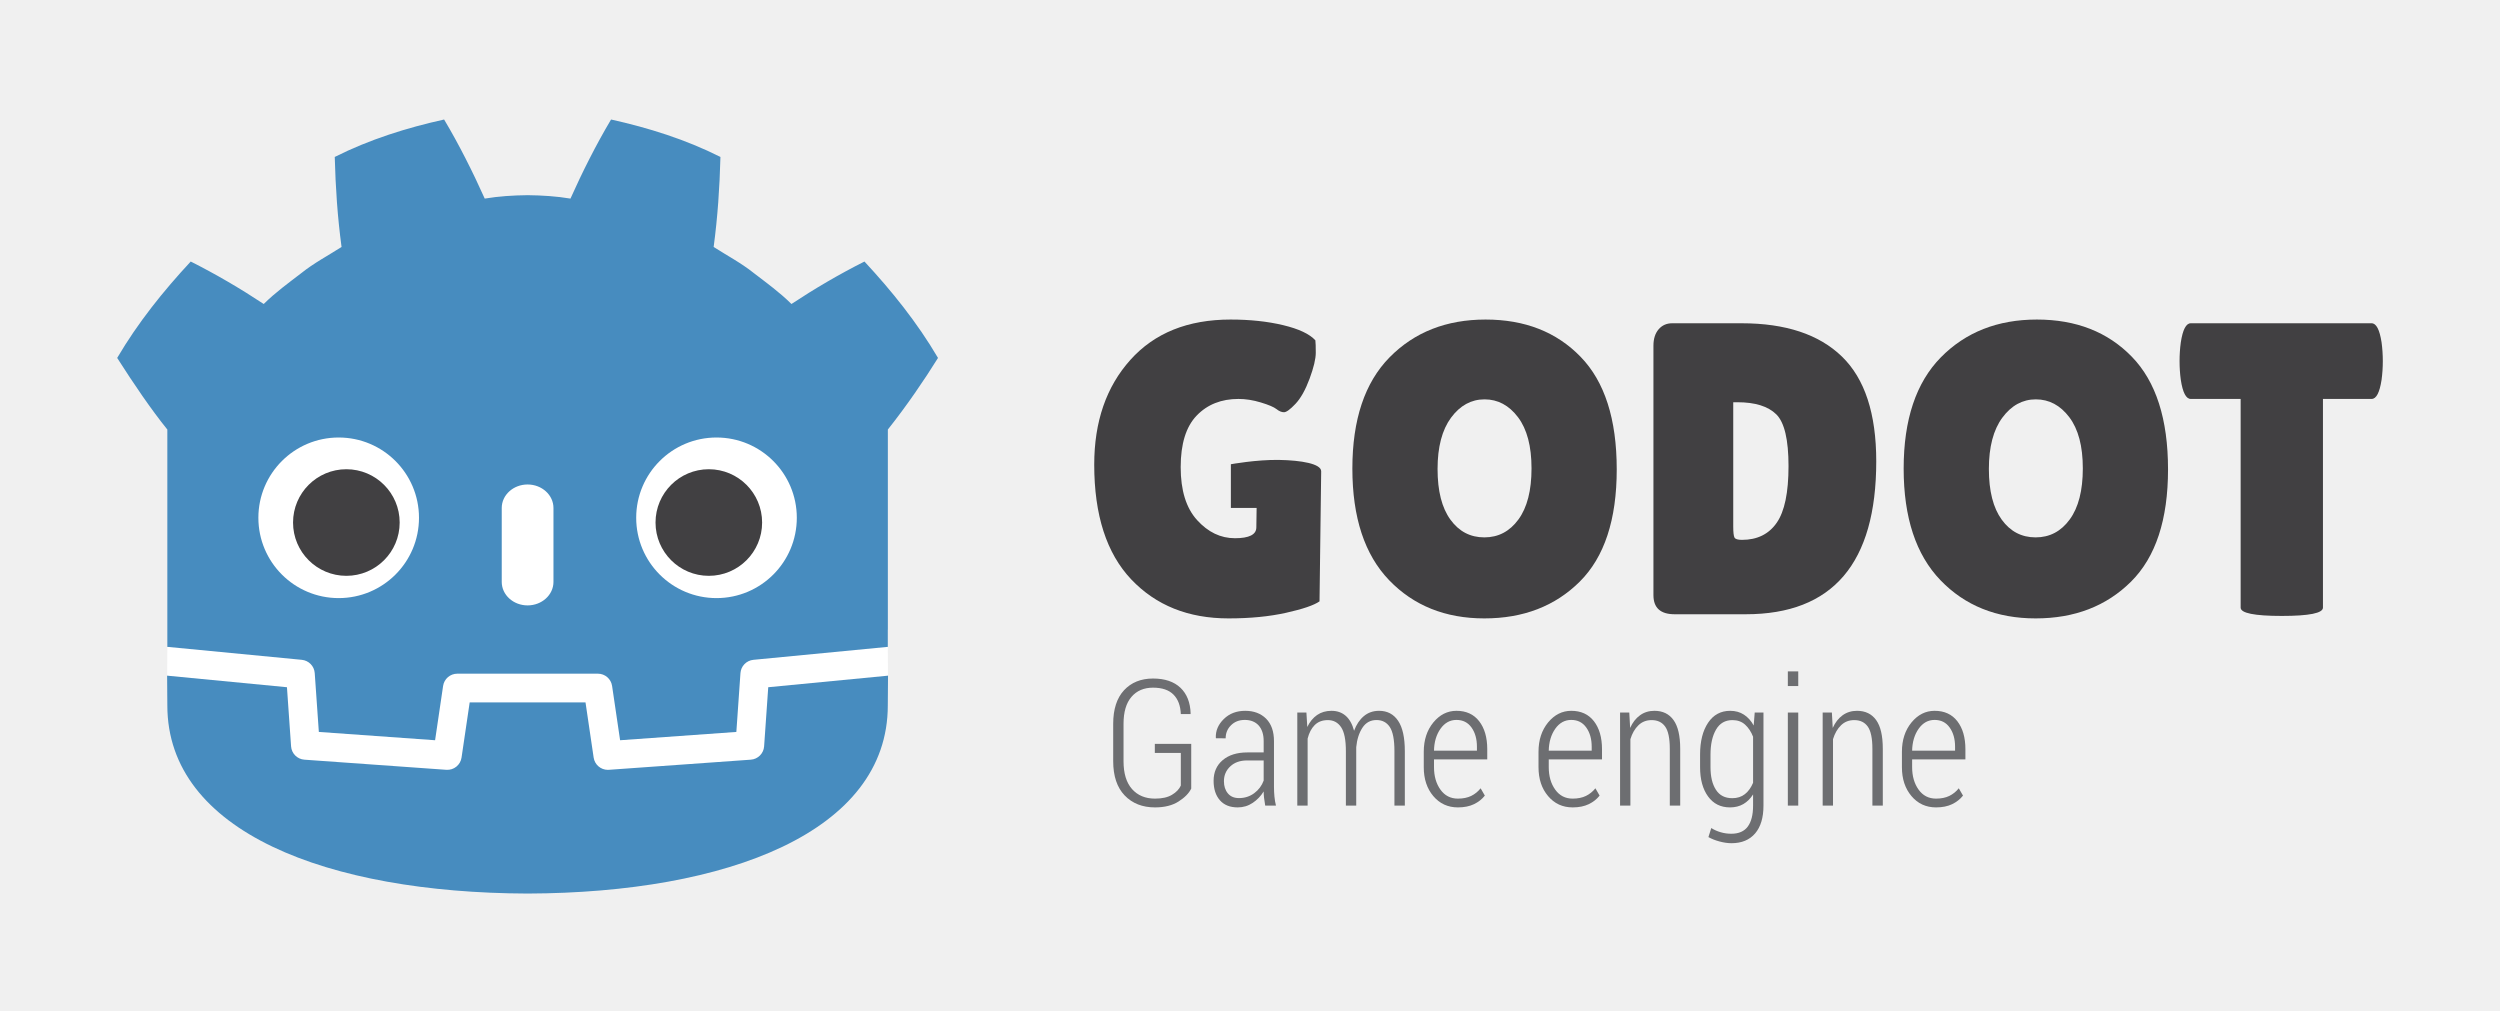
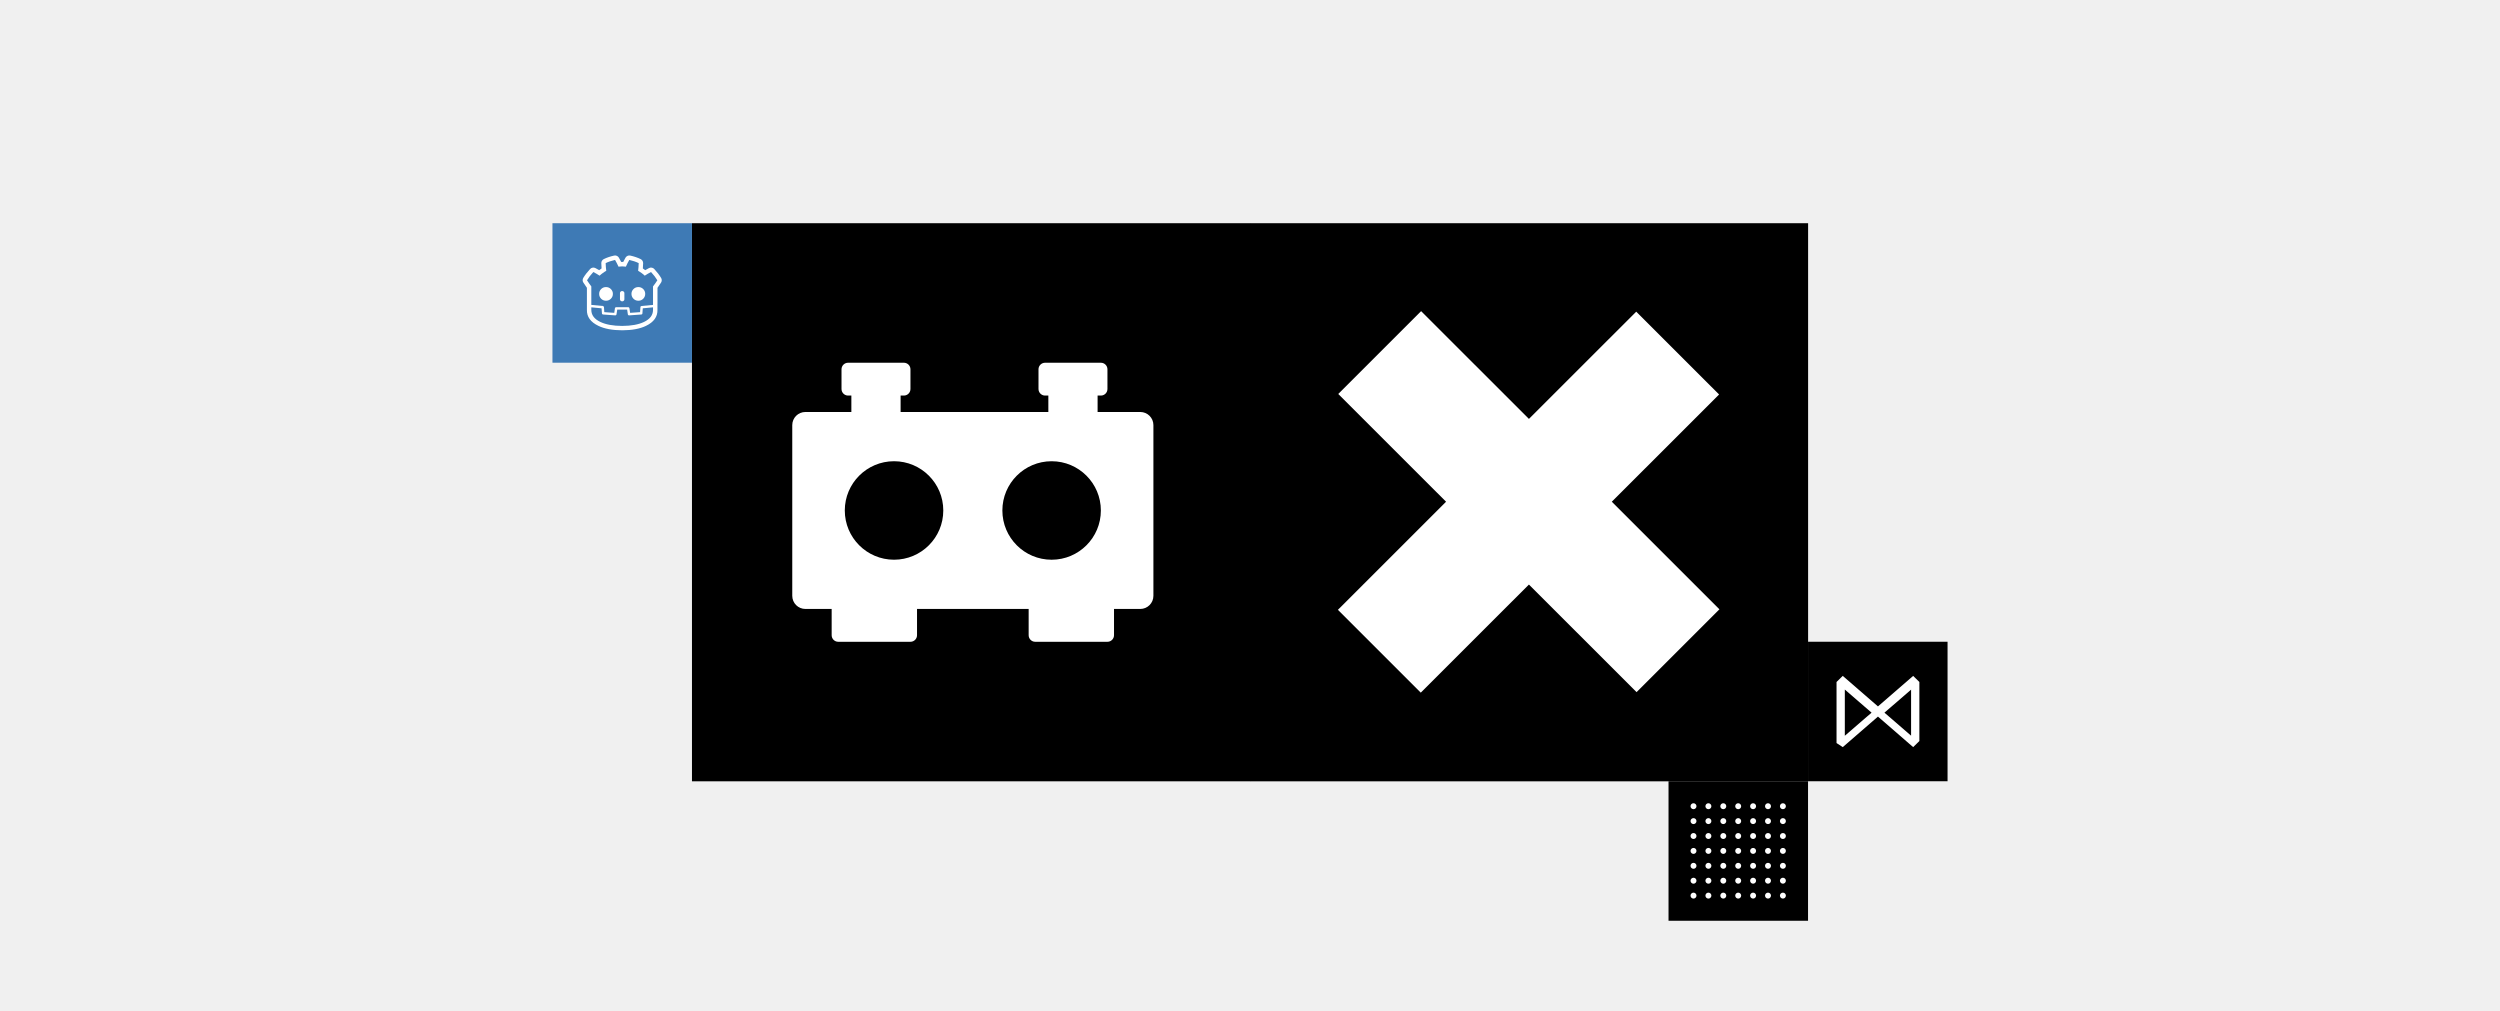
- <svg xmlns="http://www.w3.org/2000/svg" id="svg2" version="1.1" xml:space="preserve" width="1024" height="414" viewBox="0 0 960 388.125">
-   <defs id="defs6">
-     <clipPath clipPathUnits="userSpaceOnUse" id="clipPath16">
-       <path d="M 0,595.276 H 841.89 V 0 H 0 Z" id="path18" />
-     </clipPath>
-   </defs>
-   <g id="g10" transform="matrix(1.25,0,0,-1.25,-94.25,597.4987)">
-     <g id="g12">
-       <g id="g14" clip-path="url(#clipPath16)">
-         <g id="g20" transform="matrix(1.131053,0,0,1.131053,531.4495,355.3157)" style="stroke-width:0.884">
-           <path d="m 0,0 c -3.611,0 -6.636,-1.659 -9.09,-4.967 -2.441,-3.311 -3.668,-7.958 -3.668,-13.938 0,-5.993 1.166,-10.581 3.503,-13.778 2.333,-3.207 5.398,-4.804 9.2,-4.804 3.8,0 6.887,1.617 9.258,4.862 2.371,3.233 3.559,7.861 3.559,13.886 0,6.02 -1.227,10.654 -3.673,13.89 C 6.646,-1.617 3.616,0 0,0 m -0.055,-59.493 c -10.573,0 -19.195,3.46 -25.859,10.379 -6.655,6.925 -9.984,17.03 -9.984,30.314 0,13.292 3.367,23.356 10.101,30.209 6.736,6.844 15.431,10.269 26.082,10.269 10.649,0 19.251,-3.363 25.794,-10.109 6.555,-6.733 9.827,-16.94 9.827,-30.591 0,-13.661 -3.348,-23.822 -10.05,-30.49 -6.702,-6.654 -15.333,-9.981 -25.911,-9.981" style="fill:#414042;fill-opacity:1;fill-rule:nonzero;stroke:none;stroke-width:0.884" id="path22" />
-         </g>
-         <g id="g24" transform="matrix(1.131053,0,0,1.131053,607.8515,354.431)" style="stroke-width:0.884">
-           <path d="m 0,0 v -33.768 c 0,-1.577 0.116,-2.571 0.342,-2.988 0.224,-0.415 0.903,-0.623 2.029,-0.623 4.144,0 7.283,1.548 9.429,4.634 2.151,3.083 3.215,8.216 3.215,15.405 0,7.192 -1.113,11.878 -3.325,14.055 C 9.467,-1.102 5.946,0 1.129,0 Z m -21.675,-52.392 v 67.735 c 0,1.883 0.468,3.369 1.413,4.471 0.939,1.085 2.161,1.636 3.671,1.636 H 2.263 c 11.965,0 21.053,-3.018 27.257,-9.04 6.215,-6.02 9.322,-15.499 9.322,-28.447 0,-27.7 -11.821,-41.547 -35.456,-41.547 h -19.302 c -3.836,0 -5.759,1.727 -5.759,5.192" style="fill:#414042;fill-opacity:1;fill-rule:nonzero;stroke:none;stroke-width:0.884" id="path26" />
-         </g>
-         <g id="g28" transform="matrix(1.131053,0,0,1.131053,700.8107,355.3157)" style="stroke-width:0.884">
-           <path d="m 0,0 c -3.612,0 -6.645,-1.659 -9.095,-4.967 -2.44,-3.311 -3.662,-7.958 -3.662,-13.938 0,-5.993 1.169,-10.581 3.499,-13.778 2.33,-3.207 5.398,-4.804 9.2,-4.804 3.801,0 6.89,1.617 9.258,4.862 2.372,3.233 3.56,7.861 3.56,13.886 0,6.02 -1.225,10.654 -3.671,13.89 C 6.642,-1.617 3.616,0 0,0 m -0.058,-59.493 c -10.577,0 -19.193,3.46 -25.851,10.379 -6.663,6.925 -9.993,17.03 -9.993,30.314 0,13.292 3.367,23.356 10.1,30.209 6.741,6.844 15.431,10.269 26.086,10.269 10.651,0 19.246,-3.363 25.797,-10.109 6.55,-6.733 9.822,-16.94 9.822,-30.591 0,-13.661 -3.349,-23.822 -10.05,-30.49 -6.699,-6.654 -15.338,-9.981 -25.911,-9.981" style="fill:#414042;fill-opacity:1;fill-rule:nonzero;stroke:none;stroke-width:0.884" id="path30" />
-         </g>
-         <g id="g32" transform="matrix(1.131053,0,0,1.131053,789.0113,291.3351)" style="stroke-width:0.884">
-           <path d="m 0,0 c 0,-1.496 -3.721,-2.255 -11.176,-2.255 -7.448,0 -11.18,0.759 -11.18,2.255 v 56.681 h -13.545 c -1.281,0 -2.185,1.727 -2.71,5.198 -0.226,1.652 -0.334,3.343 -0.334,5.077 0,1.724 0.108,3.422 0.334,5.077 0.525,3.462 1.429,5.202 2.71,5.202 h 49.112 c 1.279,0 2.179,-1.74 2.712,-5.202 0.221,-1.655 0.335,-3.353 0.335,-5.077 0,-1.734 -0.114,-3.425 -0.335,-5.077 C 15.39,58.408 14.49,56.681 13.211,56.681 H 0 Z" style="fill:#414042;fill-opacity:1;fill-rule:nonzero;stroke:none;stroke-width:0.884" id="path34" />
-         </g>
-         <g id="g36" transform="matrix(1.131053,0,0,1.131053,468.2655,336.7128)" style="stroke-width:0.884">
-           <path d="m 0,0 c -6.078,0.094 -13.034,-1.173 -13.034,-1.173 v -11.863 h 6.995 l -0.078,-5.288 c 0,-1.959 -1.942,-2.943 -5.815,-2.943 -3.878,0 -7.303,1.642 -10.274,4.917 -2.978,3.279 -4.459,8.072 -4.459,14.388 0,6.329 1.447,10.995 4.345,14.006 2.892,3.008 6.683,4.517 11.346,4.517 1.959,0 3.987,-0.316 6.096,-0.961 2.11,-0.639 3.519,-1.238 4.238,-1.799 0.713,-0.577 1.391,-0.85 2.032,-0.85 0.638,0 1.671,0.746 3.1,2.255 1.431,1.505 2.713,3.786 3.844,6.827 1.126,3.057 1.69,5.4 1.69,7.062 0,1.649 -0.036,2.786 -0.109,3.386 -1.581,1.73 -4.499,3.102 -8.755,4.122 -4.248,1.017 -9.011,1.522 -14.28,1.522 -11.594,0 -20.66,-3.65 -27.207,-10.95 -6.552,-7.303 -9.822,-16.783 -9.822,-28.452 0,-13.701 3.347,-24.087 10.041,-31.162 6.706,-7.074 15.51,-10.607 26.425,-10.607 5.87,0 11.08,0.505 15.632,1.522 4.557,1.013 7.586,2.053 9.093,3.105 l 0.452,35.33 C 11.496,-1.036 6.078,-0.104 0,0" style="fill:#414042;fill-opacity:1;fill-rule:nonzero;stroke:none;stroke-width:0.884" id="path38" />
-         </g>
-         <g id="g40" transform="matrix(1.131053,0,0,1.131053,441.3472,235.7512)" style="stroke-width:0.884">
-           <path d="m 0,0 c -0.624,-1.28 -1.771,-2.454 -3.449,-3.516 -1.676,-1.069 -3.805,-1.6 -6.391,-1.6 -3.412,0 -6.156,1.075 -8.24,3.249 -2.076,2.157 -3.116,5.266 -3.116,9.323 v 10.116 c 0,3.969 0.98,7.013 2.946,9.138 1.962,2.108 4.59,3.177 7.872,3.177 3.208,0 5.695,-0.844 7.455,-2.513 1.755,-1.675 2.677,-4.015 2.757,-7.003 L -0.21,20.238 h -2.619 c -0.094,2.29 -0.759,4.057 -2.01,5.305 -1.244,1.238 -3.095,1.864 -5.539,1.864 -2.473,0 -4.432,-0.837 -5.866,-2.516 -1.43,-1.675 -2.143,-4.103 -2.143,-7.293 V 7.424 c 0,-3.308 0.771,-5.83 2.311,-7.567 1.54,-1.724 3.616,-2.588 6.236,-2.588 1.913,0 3.451,0.339 4.602,1.033 1.155,0.684 1.956,1.519 2.409,2.51 v 8.861 h -7.06 v 2.463 H 0 Z" style="fill:#6d6e71;fill-opacity:1;fill-rule:nonzero;stroke:none;stroke-width:0.884" id="path42" />
-         </g>
-         <g id="g44" transform="matrix(1.131053,0,0,1.131053,456.0153,232.825)" style="stroke-width:0.884">
-           <path d="m 0,0 c 1.553,0 2.936,0.44 4.144,1.336 1.21,0.9 2.058,2.037 2.561,3.422 v 5.468 H 2.213 c -1.91,0 -3.44,-0.541 -4.585,-1.623 C -3.52,7.528 -4.088,6.185 -4.088,4.588 -4.088,3.239 -3.733,2.131 -3.014,1.277 -2.296,0.42 -1.292,0 0,0 M 7.124,-2.04 C 6.984,-1.164 6.875,-0.453 6.806,0.104 6.739,0.671 6.705,1.235 6.705,1.808 5.938,0.554 4.948,-0.486 3.725,-1.301 2.504,-2.122 1.146,-2.529 -0.35,-2.529 c -2.092,0 -3.701,0.648 -4.84,1.946 -1.132,1.303 -1.704,3.059 -1.704,5.276 0,2.343 0.823,4.223 2.473,5.618 1.649,1.395 3.89,2.092 6.709,2.092 h 4.417 v 3.106 c 0,1.786 -0.456,3.193 -1.351,4.21 -0.914,1.004 -2.17,1.512 -3.791,1.512 -1.508,0 -2.752,-0.479 -3.728,-1.45 -0.973,-0.965 -1.456,-2.144 -1.456,-3.549 l -2.623,0.023 -0.046,0.137 c -0.074,1.906 0.647,3.591 2.168,5.084 1.515,1.489 3.459,2.229 5.825,2.229 2.338,0 4.22,-0.711 5.657,-2.128 1.429,-1.431 2.146,-3.471 2.146,-6.124 V 3.057 c 0,-0.903 0.042,-1.78 0.121,-2.617 0.081,-0.848 0.212,-1.665 0.417,-2.48 z" style="fill:#6d6e71;fill-opacity:1;fill-rule:nonzero;stroke:none;stroke-width:0.884" id="path46" />
-         </g>
-         <g id="g48" transform="matrix(1.131053,0,0,1.131053,476.7303,259.1052)" style="stroke-width:0.884">
-           <path d="m 0,0 0.24,-3.923 c 0.664,1.404 1.554,2.486 2.657,3.255 1.107,0.759 2.41,1.138 3.906,1.138 1.527,0 2.814,-0.444 3.852,-1.343 1.039,-0.896 1.805,-2.252 2.292,-4.074 0.623,1.682 1.505,3.011 2.65,3.973 1.145,0.964 2.534,1.444 4.143,1.444 2.217,0 3.937,-0.897 5.156,-2.692 1.224,-1.799 1.834,-4.559 1.834,-8.288 v -14.765 h -2.823 v 14.814 c 0,3.1 -0.429,5.283 -1.263,6.538 -0.839,1.257 -2.042,1.89 -3.598,1.89 -1.637,0 -2.915,-0.691 -3.834,-2.096 -0.914,-1.405 -1.478,-3.161 -1.683,-5.282 v -0.655 -15.209 H 10.72 v 14.798 c 0,3.027 -0.424,5.194 -1.292,6.488 -0.864,1.294 -2.066,1.936 -3.609,1.936 -1.475,0 -2.668,-0.45 -3.562,-1.342 -0.9,-0.897 -1.54,-2.125 -1.928,-3.683 V -25.275 H -2.477 V 0 Z" style="fill:#6d6e71;fill-opacity:1;fill-rule:nonzero;stroke:none;stroke-width:0.884" id="path50" />
-         </g>
-         <g id="g52" transform="matrix(1.131053,0,0,1.131053,522.8228,256.8387)" style="stroke-width:0.884">
-           <path d="m 0,0 c -1.758,0 -3.202,-0.802 -4.334,-2.402 -1.133,-1.606 -1.718,-3.585 -1.765,-5.944 h 11.66 v 1.082 c 0,2.086 -0.489,3.823 -1.469,5.201 C 3.106,-0.684 1.745,0 0,0 m 0.397,-23.76 c -2.725,0 -4.954,1.026 -6.685,3.073 -1.726,2.043 -2.591,4.657 -2.591,7.841 v 4.197 c 0,3.19 0.867,5.85 2.602,7.965 1.739,2.105 3.828,3.158 6.277,3.158 2.648,0 4.699,-0.939 6.164,-2.823 1.468,-1.887 2.201,-4.422 2.201,-7.603 v -2.773 H -6.099 v -2.102 c 0,-2.447 0.586,-4.484 1.752,-6.11 1.168,-1.63 2.755,-2.438 4.744,-2.438 1.382,0 2.585,0.244 3.588,0.724 1.003,0.491 1.863,1.179 2.578,2.082 l 1.149,-1.988 C 6.949,-21.525 5.96,-22.307 4.753,-22.887 3.549,-23.464 2.094,-23.76 0.397,-23.76" style="fill:#6d6e71;fill-opacity:1;fill-rule:nonzero;stroke:none;stroke-width:0.884" id="path54" />
-         </g>
-         <g id="g56" transform="matrix(1.131053,0,0,1.131053,558.0805,256.8387)" style="stroke-width:0.884">
-           <path d="M 0,0 C -1.763,0 -3.21,-0.802 -4.341,-2.402 -5.467,-4.008 -6.053,-5.987 -6.104,-8.346 H 5.559 v 1.082 c 0,2.086 -0.488,3.823 -1.474,5.201 C 3.104,-0.684 1.744,0 0,0 m 0.394,-23.76 c -2.726,0 -4.951,1.026 -6.679,3.073 -1.733,2.043 -2.6,4.657 -2.6,7.841 v 4.197 c 0,3.19 0.871,5.85 2.602,7.965 1.744,2.105 3.834,3.158 6.283,3.158 2.643,0 4.703,-0.939 6.164,-2.823 1.463,-1.887 2.197,-4.422 2.197,-7.603 v -2.773 H -6.104 v -2.102 c 0,-2.447 0.587,-4.484 1.76,-6.11 1.162,-1.63 2.742,-2.438 4.738,-2.438 1.387,0 2.585,0.244 3.585,0.724 1.007,0.491 1.866,1.179 2.589,2.082 l 1.141,-1.988 c -0.764,-0.968 -1.75,-1.75 -2.959,-2.33 -1.204,-0.577 -2.658,-0.873 -4.356,-0.873" style="fill:#6d6e71;fill-opacity:1;fill-rule:nonzero;stroke:none;stroke-width:0.884" id="path58" />
-         </g>
-         <g id="g60" transform="matrix(1.131053,0,0,1.131053,575.9168,259.1052)" style="stroke-width:0.884">
-           <path d="m 0,0 0.23,-4.178 c 0.674,1.483 1.564,2.634 2.682,3.435 1.108,0.805 2.413,1.213 3.914,1.213 2.258,0 3.988,-0.835 5.189,-2.513 1.214,-1.675 1.815,-4.279 1.815,-7.812 v -15.42 h -2.825 v 15.394 c 0,2.888 -0.423,4.905 -1.264,6.075 -0.836,1.17 -2.065,1.753 -3.665,1.753 -1.435,0 -2.638,-0.466 -3.603,-1.414 C 1.504,-4.406 0.782,-5.657 0.301,-7.234 V -25.275 H -2.504 V 0 Z" style="fill:#6d6e71;fill-opacity:1;fill-rule:nonzero;stroke:none;stroke-width:0.884" id="path62" />
-         </g>
-         <g id="g64" transform="matrix(1.131053,0,0,1.131053,600.8685,242.3088)" style="stroke-width:0.884">
-           <path d="m 0,0 c 0,-2.565 0.486,-4.605 1.472,-6.123 0.974,-1.532 2.457,-2.288 4.436,-2.288 1.356,0 2.498,0.361 3.435,1.101 0.934,0.74 1.672,1.77 2.218,3.077 v 12.52 c -0.525,1.346 -1.246,2.434 -2.157,3.272 -0.91,0.824 -2.062,1.238 -3.448,1.238 -1.975,0 -3.468,-0.86 -4.46,-2.587 C 0.497,8.48 0,6.224 0,3.454 Z m -2.833,3.454 c 0,3.582 0.723,6.459 2.177,8.627 1.442,2.157 3.448,3.239 6.004,3.239 1.419,0 2.664,-0.346 3.728,-1.04 1.066,-0.681 1.947,-1.678 2.654,-2.946 l 0.274,3.516 h 2.381 v -25.298 c 0,-3.239 -0.751,-5.749 -2.26,-7.525 -1.511,-1.769 -3.657,-2.665 -6.428,-2.665 -0.996,0 -2.067,0.156 -3.212,0.459 -1.147,0.303 -2.162,0.701 -3.052,1.2 l 0.776,2.463 c 0.759,-0.492 1.608,-0.873 2.548,-1.141 0.932,-0.277 1.895,-0.41 2.894,-0.41 2.009,0 3.498,0.645 4.46,1.932 0.966,1.304 1.45,3.19 1.45,5.687 v 3.057 c -0.717,-1.138 -1.597,-2.011 -2.64,-2.614 -1.039,-0.606 -2.253,-0.909 -3.622,-0.909 -2.539,0 -4.53,0.994 -5.968,2.982 C -2.11,-5.948 -2.833,-3.301 -2.833,0 Z" style="fill:#6d6e71;fill-opacity:1;fill-rule:nonzero;stroke:none;stroke-width:0.884" id="path66" />
-         </g>
-         <path d="m 627.823,230.518 h -3.201 v 28.587 h 3.201 z m 0,36.726 h -3.201 v 4.504 h 3.201 z" style="fill:#6d6e71;fill-opacity:1;fill-rule:nonzero;stroke:none;stroke-width:1" id="path68" />
-         <g id="g70" transform="matrix(1.131053,0,0,1.131053,638.1538,259.1052)" style="stroke-width:0.884">
-           <path d="m 0,0 0.23,-4.178 c 0.676,1.483 1.562,2.634 2.678,3.435 1.115,0.805 2.422,1.213 3.916,1.213 2.258,0 3.995,-0.835 5.199,-2.513 1.211,-1.675 1.807,-4.279 1.807,-7.812 v -15.42 h -2.825 v 15.394 c 0,2.888 -0.422,4.905 -1.261,6.075 -0.843,1.17 -2.063,1.753 -3.668,1.753 -1.434,0 -2.635,-0.466 -3.599,-1.414 C 1.51,-4.406 0.785,-5.657 0.306,-7.234 V -25.275 H -2.503 V 0 Z" style="fill:#6d6e71;fill-opacity:1;fill-rule:nonzero;stroke:none;stroke-width:0.884" id="path72" />
-         </g>
-         <g id="g74" transform="matrix(1.131053,0,0,1.131053,669.7088,256.8387)" style="stroke-width:0.884">
-           <path d="M 0,0 C -1.763,0 -3.208,-0.802 -4.334,-2.402 -5.463,-4.008 -6.052,-5.987 -6.102,-8.346 H 5.56 v 1.082 c 0,2.086 -0.486,3.823 -1.47,5.201 C 3.109,-0.684 1.747,0 0,0 m 0.401,-23.76 c -2.733,0 -4.958,1.026 -6.681,3.073 -1.73,2.043 -2.595,4.657 -2.595,7.841 v 4.197 c 0,3.19 0.865,5.85 2.6,7.965 1.739,2.105 3.831,3.158 6.275,3.158 2.646,0 4.706,-0.939 6.172,-2.823 1.462,-1.887 2.195,-4.422 2.195,-7.603 v -2.773 H -6.102 v -2.102 c 0,-2.447 0.59,-4.484 1.757,-6.11 1.166,-1.63 2.748,-2.438 4.746,-2.438 1.382,0 2.579,0.244 3.578,0.724 1.012,0.491 1.869,1.179 2.591,2.082 l 1.147,-1.988 c -0.769,-0.968 -1.755,-1.75 -2.962,-2.33 -1.203,-0.577 -2.658,-0.873 -4.354,-0.873" style="fill:#6d6e71;fill-opacity:1;fill-rule:nonzero;stroke:none;stroke-width:0.884" id="path76" />
-         </g>
-         <g id="g78" transform="matrix(1.131053,0,0,1.131053,348.1311,279.2668)" style="stroke-width:0.884">
-           <path d="m 0,0 c 0,0 -0.325,1.994 -0.515,1.976 l -36.182,-3.491 c -2.879,-0.278 -5.115,-2.574 -5.317,-5.459 l -0.994,-14.247 -27.992,-1.997 -1.904,12.912 c -0.424,2.872 -2.932,5.037 -5.835,5.037 h -38.188 c -2.902,0 -5.41,-2.165 -5.834,-5.037 l -1.905,-12.912 -27.992,1.997 -0.994,14.247 c -0.202,2.886 -2.438,5.182 -5.317,5.46 l -36.2,3.49 c -0.187,0.018 -0.324,-1.978 -0.511,-1.978 l -0.049,-7.83 30.658,-4.944 1.004,-14.374 c 0.203,-2.91 2.551,-5.263 5.463,-5.472 l 38.551,-2.75 c 0.146,-0.01 0.29,-0.016 0.434,-0.016 2.897,0 5.401,2.166 5.825,5.038 l 1.959,13.286 h 28.005 l 1.959,-13.286 c 0.423,-2.871 2.93,-5.037 5.831,-5.037 0.142,0 0.284,0.005 0.423,0.015 l 38.556,2.75 c 2.911,0.209 5.26,2.562 5.463,5.472 l 1.003,14.374 30.645,4.966 z" style="fill:#ffffff;fill-opacity:1;fill-rule:nonzero;stroke:none;stroke-width:0.884" id="path80" />
-         </g>
-         <g id="g82" transform="matrix(1.131053,0,0,1.131053,126.8061,346.0453)" style="stroke-width:0.884">
-           <path d="m 0,0 v -47.514 -6.035 -5.492 c 0.108,-0.001 0.216,-0.005 0.323,-0.015 l 36.196,-3.49 c 1.896,-0.183 3.382,-1.709 3.514,-3.609 l 1.116,-15.978 31.574,-2.253 2.175,14.747 c 0.282,1.912 1.922,3.329 3.856,3.329 h 38.188 c 1.933,0 3.573,-1.417 3.855,-3.329 l 2.175,-14.747 31.575,2.253 1.115,15.978 c 0.133,1.9 1.618,3.425 3.514,3.609 l 36.182,3.49 c 0.107,0.01 0.214,0.014 0.322,0.015 v 4.711 l 0.015,0.005 V 0 c 5.097,6.416 9.923,13.494 13.621,19.449 -5.651,9.62 -12.575,18.217 -19.976,26.182 -6.864,-3.455 -13.531,-7.369 -19.828,-11.534 -3.151,3.132 -6.7,5.694 -10.186,8.372 -3.425,2.751 -7.285,4.768 -10.946,7.118 1.09,8.117 1.629,16.108 1.846,24.448 -9.446,4.754 -19.519,7.906 -29.708,10.17 -4.068,-6.837 -7.788,-14.241 -11.028,-21.479 -3.842,0.642 -7.702,0.88 -11.567,0.926 v 0.006 c -0.027,0 -0.052,-0.006 -0.075,-0.006 -0.024,0 -0.049,0.006 -0.073,0.006 V 63.652 C 93.903,63.606 90.046,63.368 86.203,62.726 82.965,69.964 79.247,77.368 75.173,84.205 64.989,81.941 54.915,78.789 45.47,74.035 45.686,65.695 46.225,57.704 47.318,49.587 43.65,47.237 39.795,45.22 36.369,42.469 32.888,39.791 29.333,37.229 26.181,34.097 19.884,38.262 13.219,42.176 6.353,45.631 -1.048,37.666 -7.968,29.069 -13.621,19.449 -9.178,12.475 -4.413,5.466 0,0 Z" style="fill:#478cbf;fill-opacity:1;fill-rule:nonzero;stroke:none;stroke-width:0.884" id="path84" />
-         </g>
-         <g id="g86" transform="matrix(1.131053,0,0,1.131053,311.4033,266.8844)" style="stroke-width:0.884">
-           <path d="m 0,0 -1.121,-16.063 c -0.135,-1.936 -1.675,-3.477 -3.611,-3.616 l -38.555,-2.751 c -0.094,-0.007 -0.188,-0.01 -0.281,-0.01 -1.916,0 -3.569,1.406 -3.852,3.33 l -2.211,14.994 H -81.09 l -2.211,-14.994 c -0.297,-2.018 -2.101,-3.469 -4.133,-3.32 l -38.555,2.751 c -1.936,0.139 -3.476,1.68 -3.611,3.616 L -130.721,0 -163.268,3.138 c 0.015,-3.498 0.06,-7.33 0.06,-8.093 0,-34.374 43.605,-50.896 97.781,-51.086 h 0.066 0.067 c 54.176,0.19 97.766,16.712 97.766,51.086 0,0.777 0.047,4.593 0.063,8.093 z" style="fill:#478cbf;fill-opacity:1;fill-rule:nonzero;stroke:none;stroke-width:0.884" id="path88" />
-         </g>
-         <g id="g90" transform="matrix(1.131053,0,0,1.131053,204.1139,318.9377)" style="stroke-width:0.884">
-           <path d="m 0,0 c 0,-12.052 -9.765,-21.815 -21.813,-21.815 -12.042,0 -21.81,9.763 -21.81,21.815 0,12.044 9.768,21.802 21.81,21.802 C -9.765,21.802 0,12.044 0,0" style="fill:#ffffff;fill-opacity:1;fill-rule:nonzero;stroke:none;stroke-width:0.884" id="path92" />
-         </g>
-         <g id="g94" transform="matrix(1.131053,0,0,1.131053,198.1775,317.4744)" style="stroke-width:0.884">
-           <path d="m 0,0 c 0,-7.994 -6.479,-14.473 -14.479,-14.473 -7.996,0 -14.479,6.479 -14.479,14.473 0,7.994 6.483,14.479 14.479,14.479 C -6.479,14.479 0,7.994 0,0" style="fill:#414042;fill-opacity:1;fill-rule:nonzero;stroke:none;stroke-width:0.884" id="path96" />
-         </g>
-         <g id="g98" transform="matrix(1.131053,0,0,1.131053,237.475,292.0191)" style="stroke-width:0.884">
-           <path d="m 0,0 c -3.878,0 -7.021,2.858 -7.021,6.381 v 20.081 c 0,3.52 3.143,6.381 7.021,6.381 3.878,0 7.028,-2.861 7.028,-6.381 V 6.381 C 7.028,2.858 3.878,0 0,0" style="fill:#ffffff;fill-opacity:1;fill-rule:nonzero;stroke:none;stroke-width:0.884" id="path100" />
-         </g>
-         <g id="g102" transform="matrix(1.131053,0,0,1.131053,270.8402,318.9377)" style="stroke-width:0.884">
-           <path d="m 0,0 c 0,-12.052 9.765,-21.815 21.815,-21.815 12.041,0 21.808,9.763 21.808,21.815 0,12.044 -9.767,21.802 -21.808,21.802 C 9.765,21.802 0,12.044 0,0" style="fill:#ffffff;fill-opacity:1;fill-rule:nonzero;stroke:none;stroke-width:0.884" id="path104" />
-         </g>
-         <g id="g106" transform="matrix(1.131053,0,0,1.131053,276.7781,317.4744)" style="stroke-width:0.884">
-           <path d="m 0,0 c 0,-7.994 6.477,-14.473 14.471,-14.473 8.002,0 14.479,6.479 14.479,14.473 0,7.994 -6.477,14.479 -14.479,14.479 C 6.477,14.479 0,7.994 0,0" style="fill:#414042;fill-opacity:1;fill-rule:nonzero;stroke:none;stroke-width:0.884" id="path108" />
-         </g>
+ <svg xmlns="http://www.w3.org/2000/svg" width="1024px" height="414px" viewBox="0 0 1024 414" version="1.1">
+   <g id="logo">
+     <path d="M0 0L1024 0L1024 414L0 414L0 0Z" id="Rectangle" fill="#448AFF" fill-opacity="0" fill-rule="evenodd" stroke="none" />
+     <g id="Group" transform="translate(283.4287 91.42808)">
+       <g id="Group" transform="scale(1.000001 1.000001)">
+         <path d="M0 0L228.607 0L228.607 228.598L0 228.598L0 0Z" id="Rectangle" fill="#000000" fill-rule="evenodd" stroke="none" />
+         <path d="M89.496 59.838C89.496 58.352 88.291 57.149 86.806 57.149L63.943 57.149C62.458 57.149 61.254 58.352 61.254 59.838L61.254 67.906C61.254 69.392 62.458 70.596 63.943 70.596L65.289 70.596L65.289 77.32L46.461 77.32C43.489 77.32 41.082 79.727 41.082 82.698L41.082 152.622C41.082 155.593 43.489 158.001 46.461 158.001L57.22 158.001L57.22 168.758C57.22 170.244 58.424 171.447 59.909 171.447L89.496 171.447C90.981 171.447 92.184 170.244 92.184 168.758L92.184 158.001L137.907 158.001L137.907 168.758C137.907 170.244 139.111 171.447 140.596 171.447L170.181 171.447C171.667 171.447 172.871 170.244 172.871 168.758L172.871 158.001L183.629 158.001C186.6 158.001 189.007 155.593 189.007 152.622L189.007 82.698C189.007 79.727 186.6 77.32 183.629 77.32L166.147 77.32L166.147 70.596L167.492 70.596C168.978 70.596 170.181 69.392 170.181 67.906L170.181 59.838C170.181 58.352 168.978 57.149 167.492 57.149L144.63 57.149C143.145 57.149 141.941 58.352 141.941 59.838L141.941 67.906C141.941 69.392 143.145 70.596 144.63 70.596L145.975 70.596L145.975 77.32L85.461 77.32L85.461 70.596L86.806 70.596C88.291 70.596 89.496 69.392 89.496 67.906L89.496 59.838L89.496 59.838ZM82.77 97.491C71.63 97.491 62.598 106.522 62.598 117.662C62.598 128.803 71.63 137.833 82.77 137.833C93.911 137.833 102.941 128.803 102.941 117.662C102.941 106.522 93.911 97.491 82.77 97.491L82.77 97.491ZM147.314 97.494C136.172 97.494 127.142 106.525 127.142 117.666C127.142 128.807 136.172 137.837 147.314 137.837C158.453 137.837 167.484 128.807 167.484 117.666C167.484 106.525 158.453 97.494 147.314 97.494L147.314 97.494Z" id="Vector" fill="#FFFFFF" fill-rule="evenodd" stroke="none" />
      </g>
+       <g id="Group" transform="matrix(1.000001 0 0 1.000001 228.5687 0.0004941132)">
+         <path d="M0 0L228.604 0L228.604 228.603L0 228.603L0 0Z" id="Rectangle" fill="#000000" fill-rule="evenodd" stroke="none" />
+         <path d="M70.09 36.015L114.251 80.154L158.199 36.227L192.14 70.152L148.193 114.079L192.279 158.144L158.338 192.07L114.251 148.004L69.951 192.282L36.011 158.356L80.309 114.079L36.15 69.941L70.09 36.015L70.09 36.015Z" id="Vector" fill="#FFFFFF" fill-rule="evenodd" stroke="none" />
+       </g>
+     </g>
+     <g id="Group" transform="matrix(1.000001 0 0 1.000001 683.4284 319.9999)">
+       <path d="M0 0L57.144 0L57.144 57.143L0 57.143L0 0Z" id="Rectangle" fill="#000000" fill-rule="evenodd" stroke="none" />
+       <g id="Group" transform="matrix(1 0 0 1 9.007782 9.005325)">
+         <path d="M1.221 9.15527e-05C1.895 9.15527e-05 2.441 0.546 2.441 1.221L2.441 1.221C2.441 1.895 1.895 2.441 1.221 2.441L1.221 2.441C0.546 2.441 0 1.895 0 1.221L0 1.221C0 0.546 0.546 9.15527e-05 1.221 9.15527e-05Z" id="Rectangle" fill="#FFFFFF" stroke="none" />
+         <path d="M31.738 0C32.412 0 32.959 0.546 32.959 1.221L32.959 1.221C32.959 1.895 32.412 2.441 31.738 2.441L31.738 2.441C31.064 2.441 30.517 1.895 30.517 1.221L30.517 1.221C30.517 0.546 31.064 0 31.738 0Z" id="Rectangle" fill="#FFFFFF" stroke="none" />
+         <path d="M37.842 9.15527e-05C38.516 9.15527e-05 39.062 0.546 39.062 1.221L39.062 1.221C39.062 1.895 38.516 2.441 37.842 2.441L37.842 2.441C37.167 2.441 36.621 1.895 36.621 1.221L36.621 1.221C36.621 0.546 37.167 9.15527e-05 37.842 9.15527e-05Z" id="Rectangle" fill="#FFFFFF" stroke="none" />
+         <path d="M25.632 9.15527e-05C26.306 9.15527e-05 26.853 0.547 26.853 1.221L26.853 1.221C26.853 1.895 26.306 2.441 25.632 2.441L25.632 2.441C24.958 2.441 24.412 1.895 24.412 1.221L24.412 1.221C24.412 0.547 24.958 9.15527e-05 25.632 9.15527e-05L25.632 9.15527e-05Z" id="Rectangle" fill="#FFFFFF" stroke="none" />
+         <path d="M19.529 9.15527e-05C20.203 9.15527e-05 20.75 0.547 20.75 1.221L20.75 1.221C20.75 1.895 20.203 2.441 19.529 2.441L19.529 2.441C18.855 2.441 18.308 1.895 18.308 1.221L18.308 1.221C18.308 0.547 18.855 9.15527e-05 19.529 9.15527e-05L19.529 9.15527e-05Z" id="Rectangle" fill="#FFFFFF" stroke="none" />
+         <path d="M13.425 9.15527e-05C14.099 9.15527e-05 14.646 0.547 14.646 1.221L14.646 1.221C14.646 1.895 14.099 2.441 13.425 2.441L13.425 2.441C12.751 2.441 12.204 1.895 12.204 1.221L12.204 1.221C12.204 0.547 12.751 9.15527e-05 13.425 9.15527e-05L13.425 9.15527e-05Z" id="Rectangle" fill="#FFFFFF" stroke="none" />
+         <path d="M7.324 0C7.998 0 8.545 0.546 8.545 1.221L8.545 1.221C8.545 1.895 7.998 2.441 7.324 2.441L7.324 2.441C6.65 2.441 6.103 1.895 6.103 1.221L6.103 1.221C6.103 0.546 6.65 0 7.324 0Z" id="Rectangle" fill="#FFFFFF" stroke="none" />
+         <path d="M1.221 6.1C1.895 6.1 2.442 6.646 2.442 7.32L2.442 7.32C2.442 7.995 1.895 8.541 1.221 8.541L1.221 8.541C0.547 8.541 0 7.995 0 7.32L0 7.32C0 6.646 0.547 6.1 1.221 6.1L1.221 6.1Z" id="Rectangle" fill="#FFFFFF" stroke="none" />
+         <path d="M31.739 6.1C32.413 6.1 32.96 6.646 32.96 7.32L32.96 7.32C32.96 7.995 32.413 8.541 31.739 8.541L31.739 8.541C31.065 8.541 30.518 7.995 30.518 7.32L30.518 7.32C30.518 6.646 31.065 6.1 31.739 6.1L31.739 6.1Z" id="Rectangle" fill="#FFFFFF" stroke="none" />
+         <path d="M37.842 6.1C38.517 6.1 39.063 6.646 39.063 7.32L39.063 7.32C39.063 7.995 38.517 8.541 37.842 8.541L37.842 8.541C37.168 8.541 36.622 7.995 36.622 7.32L36.622 7.32C36.622 6.646 37.168 6.1 37.842 6.1L37.842 6.1Z" id="Rectangle" fill="#FFFFFF" stroke="none" />
+         <path d="M25.633 6.1C26.307 6.1 26.854 6.646 26.854 7.32L26.854 7.32C26.854 7.995 26.307 8.541 25.633 8.541L25.633 8.541C24.959 8.541 24.412 7.995 24.412 7.32L24.412 7.32C24.412 6.646 24.959 6.1 25.633 6.1L25.633 6.1Z" id="Rectangle" fill="#FFFFFF" stroke="none" />
+         <path d="M19.53 6.1C20.204 6.1 20.75 6.646 20.75 7.32L20.75 7.32C20.75 7.995 20.204 8.541 19.53 8.541L19.53 8.541C18.855 8.541 18.309 7.995 18.309 7.32L18.309 7.32C18.309 6.646 18.855 6.1 19.53 6.1L19.53 6.1Z" id="Rectangle" fill="#FFFFFF" stroke="none" />
+         <path d="M13.426 6.1C14.1 6.1 14.646 6.646 14.646 7.32L14.646 7.32C14.646 7.995 14.1 8.541 13.426 8.541L13.426 8.541C12.752 8.541 12.205 7.995 12.205 7.32L12.205 7.32C12.205 6.646 12.752 6.1 13.426 6.1L13.426 6.1Z" id="Rectangle" fill="#FFFFFF" stroke="none" />
+         <path d="M7.325 6.1C7.999 6.1 8.545 6.646 8.545 7.32L8.545 7.32C8.545 7.995 7.999 8.541 7.325 8.541L7.325 8.541C6.65 8.541 6.104 7.995 6.104 7.32L6.104 7.32C6.104 6.646 6.65 6.1 7.325 6.1L7.325 6.1Z" id="Rectangle" fill="#FFFFFF" stroke="none" />
+         <path d="M1.221 12.203C1.895 12.203 2.442 12.749 2.442 13.424L2.442 13.424C2.442 14.098 1.895 14.644 1.221 14.644L1.221 14.644C0.547 14.644 0.001 14.098 0.001 13.424L0.001 13.424C0.001 12.749 0.547 12.203 1.221 12.203L1.221 12.203Z" id="Rectangle" fill="#FFFFFF" stroke="none" />
+         <path d="M31.739 12.203C32.413 12.203 32.96 12.749 32.96 13.424L32.96 13.424C32.96 14.098 32.413 14.644 31.739 14.644L31.739 14.644C31.065 14.644 30.518 14.098 30.518 13.424L30.518 13.424C30.518 12.749 31.065 12.203 31.739 12.203L31.739 12.203Z" id="Rectangle" fill="#FFFFFF" stroke="none" />
+         <path d="M37.843 12.203C38.517 12.203 39.063 12.749 39.063 13.424L39.063 13.424C39.063 14.098 38.517 14.644 37.843 14.644L37.843 14.644C37.168 14.644 36.622 14.098 36.622 13.424L36.622 13.424C36.622 12.749 37.168 12.203 37.843 12.203L37.843 12.203Z" id="Rectangle" fill="#FFFFFF" stroke="none" />
+         <path d="M25.633 12.203C26.307 12.203 26.854 12.749 26.854 13.424L26.854 13.424C26.854 14.098 26.307 14.644 25.633 14.644L25.633 14.644C24.959 14.644 24.412 14.098 24.412 13.424L24.412 13.424C24.412 12.749 24.959 12.203 25.633 12.203L25.633 12.203Z" id="Rectangle" fill="#FFFFFF" stroke="none" />
+         <path d="M19.53 12.203C20.204 12.203 20.75 12.749 20.75 13.424L20.75 13.424C20.75 14.098 20.204 14.644 19.53 14.644L19.529 14.644C18.855 14.644 18.309 14.098 18.309 13.424L18.309 13.424C18.309 12.749 18.855 12.203 19.529 12.203L19.53 12.203Z" id="Rectangle" fill="#FFFFFF" stroke="none" />
+         <path d="M13.426 12.203C14.1 12.203 14.646 12.749 14.646 13.424L14.646 13.424C14.646 14.098 14.1 14.644 13.426 14.644L13.426 14.644C12.752 14.644 12.205 14.098 12.205 13.424L12.205 13.424C12.205 12.749 12.752 12.203 13.426 12.203L13.426 12.203Z" id="Rectangle" fill="#FFFFFF" stroke="none" />
+         <path d="M7.325 12.203C7.999 12.203 8.545 12.749 8.545 13.424L8.545 13.424C8.545 14.098 7.999 14.644 7.325 14.644L7.325 14.644C6.65 14.644 6.104 14.098 6.104 13.424L6.104 13.424C6.104 12.749 6.65 12.203 7.325 12.203L7.325 12.203Z" id="Rectangle" fill="#FFFFFF" stroke="none" />
+         <path d="M1.221 18.306C1.895 18.306 2.442 18.853 2.442 19.527L2.442 19.527C2.442 20.201 1.895 20.748 1.221 20.748L1.221 20.748C0.547 20.748 0.001 20.201 0.001 19.527L0.001 19.527C0.001 18.853 0.547 18.306 1.221 18.306L1.221 18.306Z" id="Rectangle" fill="#FFFFFF" stroke="none" />
+         <path d="M31.739 18.306C32.413 18.306 32.96 18.853 32.96 19.527L32.96 19.527C32.96 20.201 32.413 20.748 31.739 20.748L31.739 20.748C31.065 20.748 30.518 20.201 30.518 19.527L30.518 19.527C30.518 18.853 31.065 18.306 31.739 18.306L31.739 18.306Z" id="Rectangle" fill="#FFFFFF" stroke="none" />
+         <path d="M37.843 18.307C38.517 18.307 39.063 18.853 39.063 19.527L39.063 19.527C39.063 20.201 38.517 20.748 37.843 20.748L37.843 20.748C37.168 20.748 36.622 20.201 36.622 19.527L36.622 19.527C36.622 18.853 37.168 18.307 37.843 18.307L37.843 18.307Z" id="Rectangle" fill="#FFFFFF" stroke="none" />
+         <path d="M25.633 18.306C26.307 18.306 26.854 18.853 26.854 19.527L26.854 19.527C26.854 20.201 26.307 20.748 25.633 20.748L25.633 20.748C24.959 20.748 24.412 20.201 24.412 19.527L24.412 19.527C24.412 18.853 24.959 18.306 25.633 18.306L25.633 18.306Z" id="Rectangle" fill="#FFFFFF" stroke="none" />
+         <path d="M19.53 18.307C20.204 18.307 20.75 18.853 20.75 19.527L20.75 19.527C20.75 20.201 20.204 20.748 19.53 20.748L19.53 20.748C18.855 20.748 18.309 20.201 18.309 19.527L18.309 19.527C18.309 18.853 18.855 18.307 19.53 18.307L19.53 18.307Z" id="Rectangle" fill="#FFFFFF" stroke="none" />
+         <path d="M13.426 18.306C14.1 18.306 14.646 18.853 14.646 19.527L14.646 19.527C14.646 20.201 14.1 20.748 13.426 20.748L13.426 20.748C12.751 20.748 12.205 20.201 12.205 19.527L12.205 19.527C12.205 18.853 12.751 18.306 13.426 18.306L13.426 18.306Z" id="Rectangle" fill="#FFFFFF" stroke="none" />
+         <path d="M7.325 18.306C7.999 18.306 8.545 18.853 8.545 19.527L8.545 19.527C8.545 20.201 7.999 20.748 7.325 20.748L7.325 20.748C6.65 20.748 6.104 20.201 6.104 19.527L6.104 19.527C6.104 18.853 6.65 18.306 7.325 18.306L7.325 18.306Z" id="Rectangle" fill="#FFFFFF" stroke="none" />
+         <path d="M1.221 24.41C1.895 24.41 2.442 24.956 2.442 25.631L2.442 25.631C2.442 26.305 1.895 26.851 1.221 26.851L1.221 26.851C0.547 26.851 0.001 26.305 0.001 25.631L0.001 25.631C0.001 24.956 0.547 24.41 1.221 24.41L1.221 24.41Z" id="Rectangle" fill="#FFFFFF" stroke="none" />
+         <path d="M31.739 24.41C32.413 24.41 32.96 24.956 32.96 25.631L32.96 25.631C32.96 26.305 32.413 26.851 31.739 26.851L31.739 26.851C31.065 26.851 30.518 26.305 30.518 25.631L30.518 25.631C30.518 24.956 31.065 24.41 31.739 24.41L31.739 24.41Z" id="Rectangle" fill="#FFFFFF" stroke="none" />
+         <path d="M37.842 24.41C38.517 24.41 39.063 24.956 39.063 25.631L39.063 25.631C39.063 26.305 38.517 26.851 37.842 26.851L37.842 26.851C37.168 26.851 36.622 26.305 36.622 25.631L36.622 25.631C36.622 24.956 37.168 24.41 37.842 24.41L37.842 24.41Z" id="Rectangle" fill="#FFFFFF" stroke="none" />
+         <path d="M25.633 24.41C26.307 24.41 26.854 24.956 26.854 25.631L26.854 25.631C26.854 26.305 26.307 26.851 25.633 26.851L25.633 26.851C24.959 26.851 24.412 26.305 24.412 25.631L24.412 25.631C24.412 24.956 24.959 24.41 25.633 24.41L25.633 24.41Z" id="Rectangle" fill="#FFFFFF" stroke="none" />
+         <path d="M19.53 24.41C20.204 24.41 20.75 24.956 20.75 25.631L20.75 25.631C20.75 26.305 20.204 26.851 19.53 26.851L19.53 26.851C18.855 26.851 18.309 26.305 18.309 25.631L18.309 25.631C18.309 24.956 18.855 24.41 19.53 24.41L19.53 24.41Z" id="Rectangle" fill="#FFFFFF" stroke="none" />
+         <path d="M13.426 24.41C14.1 24.41 14.646 24.956 14.646 25.631L14.646 25.631C14.646 26.305 14.1 26.851 13.426 26.851L13.426 26.851C12.752 26.851 12.205 26.305 12.205 25.631L12.205 25.631C12.205 24.956 12.752 24.41 13.426 24.41L13.426 24.41Z" id="Rectangle" fill="#FFFFFF" stroke="none" />
+         <path d="M7.325 24.41C7.999 24.41 8.545 24.956 8.545 25.631L8.545 25.631C8.545 26.305 7.999 26.851 7.325 26.851L7.325 26.851C6.65 26.851 6.104 26.305 6.104 25.631L6.104 25.631C6.104 24.956 6.65 24.41 7.325 24.41L7.325 24.41Z" id="Rectangle" fill="#FFFFFF" stroke="none" />
+         <path d="M1.221 30.513C1.895 30.513 2.442 31.06 2.442 31.734L2.442 31.734C2.442 32.408 1.895 32.955 1.221 32.955L1.221 32.955C0.547 32.955 0 32.408 0 31.734L0 31.734C0 31.06 0.547 30.513 1.221 30.513L1.221 30.513Z" id="Rectangle" fill="#FFFFFF" stroke="none" />
+         <path d="M31.739 30.513C32.413 30.513 32.96 31.06 32.96 31.734L32.96 31.734C32.96 32.408 32.413 32.955 31.739 32.955L31.739 32.955C31.065 32.955 30.518 32.408 30.518 31.734L30.518 31.734C30.518 31.06 31.065 30.513 31.739 30.513L31.739 30.513Z" id="Rectangle" fill="#FFFFFF" stroke="none" />
+         <path d="M37.842 30.513C38.517 30.513 39.063 31.06 39.063 31.734L39.063 31.734C39.063 32.408 38.517 32.955 37.842 32.955L37.842 32.955C37.168 32.955 36.622 32.408 36.622 31.734L36.622 31.734C36.622 31.06 37.168 30.513 37.842 30.513L37.842 30.513Z" id="Rectangle" fill="#FFFFFF" stroke="none" />
+         <path d="M25.633 30.513C26.307 30.513 26.854 31.06 26.854 31.734L26.854 31.734C26.854 32.408 26.307 32.955 25.633 32.955L25.633 32.955C24.959 32.955 24.412 32.408 24.412 31.734L24.412 31.734C24.412 31.06 24.959 30.513 25.633 30.513L25.633 30.513Z" id="Rectangle" fill="#FFFFFF" stroke="none" />
+         <path d="M19.53 30.513C20.204 30.513 20.75 31.06 20.75 31.734L20.75 31.734C20.75 32.408 20.204 32.955 19.53 32.955L19.53 32.955C18.855 32.955 18.309 32.408 18.309 31.734L18.309 31.734C18.309 31.06 18.855 30.513 19.53 30.513L19.53 30.513Z" id="Rectangle" fill="#FFFFFF" stroke="none" />
+         <path d="M13.426 30.513C14.1 30.513 14.646 31.06 14.646 31.734L14.646 31.734C14.646 32.408 14.1 32.955 13.426 32.955L13.426 32.955C12.752 32.955 12.205 32.408 12.205 31.734L12.205 31.734C12.205 31.06 12.752 30.513 13.426 30.513L13.426 30.513Z" id="Rectangle" fill="#FFFFFF" stroke="none" />
+         <path d="M7.325 30.513C7.999 30.513 8.545 31.06 8.545 31.734L8.545 31.734C8.545 32.408 7.999 32.955 7.325 32.955L7.325 32.955C6.65 32.955 6.104 32.408 6.104 31.734L6.104 31.734C6.104 31.06 6.65 30.513 7.325 30.513L7.325 30.513Z" id="Rectangle" fill="#FFFFFF" stroke="none" />
+         <path d="M1.221 36.617C1.895 36.617 2.442 37.163 2.442 37.837L2.442 37.837C2.442 38.512 1.895 39.058 1.221 39.058L1.221 39.058C0.547 39.058 0.001 38.512 0.001 37.837L0.001 37.837C0.001 37.163 0.547 36.617 1.221 36.617L1.221 36.617Z" id="Rectangle" fill="#FFFFFF" stroke="none" />
+         <path d="M31.739 36.617C32.413 36.617 32.96 37.163 32.96 37.837L32.96 37.837C32.96 38.512 32.413 39.058 31.739 39.058L31.739 39.058C31.065 39.058 30.518 38.512 30.518 37.837L30.518 37.837C30.518 37.163 31.065 36.617 31.739 36.617L31.739 36.617Z" id="Rectangle" fill="#FFFFFF" stroke="none" />
+         <path d="M37.842 36.617C38.517 36.617 39.063 37.163 39.063 37.837L39.063 37.837C39.063 38.512 38.517 39.058 37.842 39.058L37.842 39.058C37.168 39.058 36.622 38.512 36.622 37.837L36.622 37.837C36.622 37.163 37.168 36.617 37.842 36.617L37.842 36.617Z" id="Rectangle" fill="#FFFFFF" stroke="none" />
+         <path d="M25.633 36.617C26.307 36.617 26.854 37.163 26.854 37.837L26.854 37.837C26.854 38.512 26.307 39.058 25.633 39.058L25.633 39.058C24.959 39.058 24.412 38.512 24.412 37.837L24.412 37.837C24.412 37.163 24.959 36.617 25.633 36.617L25.633 36.617Z" id="Rectangle" fill="#FFFFFF" stroke="none" />
+         <path d="M19.53 36.617C20.204 36.617 20.75 37.163 20.75 37.837L20.75 37.837C20.75 38.512 20.204 39.058 19.53 39.058L19.53 39.058C18.855 39.058 18.309 38.512 18.309 37.837L18.309 37.837C18.309 37.163 18.855 36.617 19.53 36.617L19.53 36.617Z" id="Rectangle" fill="#FFFFFF" stroke="none" />
+         <path d="M13.426 36.617C14.1 36.617 14.646 37.163 14.646 37.837L14.646 37.837C14.646 38.512 14.1 39.058 13.426 39.058L13.426 39.058C12.752 39.058 12.205 38.512 12.205 37.837L12.205 37.837C12.205 37.163 12.752 36.617 13.426 36.617L13.426 36.617Z" id="Rectangle" fill="#FFFFFF" stroke="none" />
+         <path d="M7.325 36.617C7.999 36.617 8.545 37.163 8.545 37.837L8.545 37.837C8.545 38.512 7.999 39.058 7.325 39.058L7.325 39.058C6.65 39.058 6.104 38.512 6.104 37.837L6.104 37.837C6.104 37.163 6.65 36.617 7.325 36.617L7.325 36.617Z" id="Rectangle" fill="#FFFFFF" stroke="none" />
+       </g>
+     </g>
+     <g id="Group" transform="matrix(1.000001 0 0 1.000001 226.2858 91.42808)">
+       <path d="M0 0L57.143 0L57.143 57.139L0 57.139L0 0Z" id="Rectangle" fill="#3E7AB5" fill-rule="evenodd" stroke="none" />
+       <path d="M43.007 35.484C43.085 38.323 41.512 40.514 38.287 42.056C35.833 43.243 32.6 43.845 28.589 43.861L28.553 43.861C24.542 43.845 21.309 43.243 18.855 42.056C15.614 40.514 14.033 38.323 14.112 35.484L14.112 26.458L12.66 24.311C12.472 24.028 12.373 23.717 12.365 23.379C12.365 23.033 12.448 22.714 12.613 22.423C13.321 21.228 14.261 20.005 15.433 18.754C15.708 18.455 16.043 18.27 16.436 18.2C16.829 18.129 17.207 18.184 17.569 18.365C18.096 18.632 18.627 18.923 19.162 19.238L19.456 18.99L19.527 18.955L20.117 18.518C20.062 17.826 20.027 17.11 20.011 16.371C20.003 16.017 20.09 15.69 20.271 15.392C20.451 15.093 20.695 14.865 21.002 14.707C22.213 14.102 23.633 13.618 25.261 13.256C25.631 13.169 25.997 13.205 26.359 13.362C26.721 13.512 27 13.755 27.196 14.094C27.527 14.644 27.845 15.234 28.152 15.864L28.541 15.852L28.589 15.852L28.99 15.864C29.289 15.25 29.603 14.66 29.934 14.094C30.13 13.763 30.41 13.52 30.771 13.362C31.125 13.205 31.499 13.169 31.892 13.256C33.505 13.618 34.921 14.102 36.14 14.707C36.447 14.865 36.694 15.093 36.883 15.392C37.056 15.69 37.143 16.021 37.143 16.383L37.025 18.53L37.591 18.931L37.65 18.966L37.98 19.238C38.508 18.923 39.038 18.632 39.573 18.365C39.927 18.184 40.301 18.129 40.694 18.2C41.087 18.27 41.422 18.455 41.697 18.754C42.861 19.997 43.801 21.224 44.517 22.435C44.69 22.718 44.773 23.033 44.765 23.379C44.765 23.701 44.674 24.008 44.493 24.299C44.006 25.086 43.514 25.809 43.019 26.47L43.019 32.829L43.007 33.03L43.007 35.484M41.19 33.467L41.19 25.88C41.78 25.141 42.37 24.307 42.96 23.379C42.307 22.278 41.446 21.149 40.376 19.993C39.511 20.425 38.653 20.925 37.804 21.491C37.638 21.302 37.426 21.11 37.166 20.913L36.494 20.406L35.798 19.934L35.09 19.485C35.216 18.534 35.294 17.488 35.326 16.347C34.225 15.804 32.943 15.368 31.479 15.038C30.976 15.895 30.508 16.815 30.075 17.798L28.565 17.68L28.541 17.68L27.055 17.798C26.599 16.784 26.127 15.863 25.639 15.038C24.176 15.368 22.894 15.804 21.793 16.347C21.824 17.464 21.907 18.51 22.04 19.485L21.309 19.934L20.625 20.406L19.952 20.913C19.692 21.11 19.476 21.302 19.303 21.491C18.461 20.925 17.608 20.425 16.743 19.993C15.673 21.149 14.812 22.278 14.159 23.379C14.819 24.401 15.405 25.235 15.917 25.88L15.917 33.467L15.964 33.467L20.648 33.903C20.766 33.919 20.868 33.97 20.955 34.056C21.034 34.143 21.081 34.249 21.096 34.375L21.238 36.428L25.32 36.711L25.592 34.812C25.615 34.694 25.674 34.595 25.769 34.517C25.863 34.438 25.969 34.399 26.087 34.399L31.031 34.399C31.149 34.399 31.255 34.438 31.35 34.517C31.444 34.595 31.503 34.694 31.527 34.812L31.81 36.711L35.88 36.428L36.034 34.375C36.034 34.249 36.077 34.143 36.164 34.056C36.25 33.97 36.352 33.919 36.47 33.903L41.154 33.467L41.19 33.467M24.754 28.948C24.754 29.719 24.479 30.384 23.928 30.942C23.378 31.485 22.713 31.756 21.934 31.756C21.156 31.756 20.491 31.485 19.94 30.942C19.398 30.384 19.126 29.719 19.126 28.948C19.126 28.177 19.398 27.516 19.94 26.966C20.491 26.423 21.156 26.152 21.934 26.152C22.713 26.152 23.378 26.423 23.928 26.966C24.479 27.516 24.754 28.177 24.754 28.948M28.554 32.003C28.31 32.003 28.097 31.925 27.916 31.767C27.743 31.61 27.657 31.417 27.657 31.189L27.657 28.605C27.657 28.377 27.743 28.185 27.916 28.027C28.097 27.862 28.31 27.78 28.554 27.78C28.805 27.78 29.018 27.862 29.191 28.027C29.372 28.185 29.462 28.377 29.462 28.605L29.462 31.189C29.462 31.417 29.372 31.61 29.191 31.767C29.018 31.925 28.805 32.003 28.554 32.003M32.364 28.948C32.364 28.177 32.64 27.516 33.19 26.966C33.741 26.423 34.406 26.152 35.184 26.152C35.963 26.152 36.628 26.423 37.178 26.966C37.721 27.516 37.992 28.177 37.992 28.948C37.992 29.719 37.721 30.384 37.178 30.942C36.628 31.485 35.963 31.756 35.184 31.756C34.406 31.756 33.741 31.485 33.19 30.942C32.64 30.384 32.364 29.719 32.364 28.948M41.19 34.458L37.001 34.859L36.848 36.935C36.848 37.053 36.805 37.156 36.718 37.242C36.616 37.337 36.506 37.388 36.388 37.395L31.409 37.749L31.373 37.749C31.24 37.749 31.13 37.71 31.043 37.632C30.949 37.553 30.894 37.447 30.878 37.313L30.595 35.39L26.536 35.39L26.241 37.313C26.225 37.447 26.162 37.553 26.052 37.632C25.958 37.718 25.844 37.757 25.71 37.749L20.731 37.395C20.605 37.388 20.499 37.337 20.412 37.242C20.318 37.156 20.271 37.053 20.271 36.935L20.106 34.859L15.917 34.458L15.917 35.508C15.917 37.624 17.152 39.268 19.622 40.44C21.879 41.517 24.853 42.06 28.542 42.068L28.565 42.068C32.262 42.06 35.239 41.517 37.497 40.44C39.959 39.268 41.19 37.624 41.19 35.508L41.19 34.458" id="Outline" fill="#FFFFFF" fill-rule="evenodd" stroke="none" />
+     </g>
+     <g id="naiive_trans_dark" transform="matrix(1.000001 0 0 1.000001 740.5715 262.8571)">
+       <path d="M0 0L57.143 0L57.143 57.143L0 57.143L0 0L0 0Z" id="Rectangle" fill="#000000" fill-rule="evenodd" stroke="none" />
+       <path d="M14.219 13.979L28.639 26.487L43.059 13.997L45.603 16.48L45.603 40.673L43.059 43.164L28.639 30.656L14.232 43.164L11.674 41.497L11.674 16.48L14.219 13.979L14.219 13.979ZM15.067 38.511L26.02 29.048L15.067 19.585L15.067 38.511L15.067 38.511L15.067 38.511ZM31.298 29.048L42.21 19.62L42.21 38.477L31.298 29.048L31.298 29.048L31.298 29.048Z" id="Vector" fill="#FFFFFF" fill-rule="evenodd" stroke="none" />
    </g>
  </g>
</svg>
